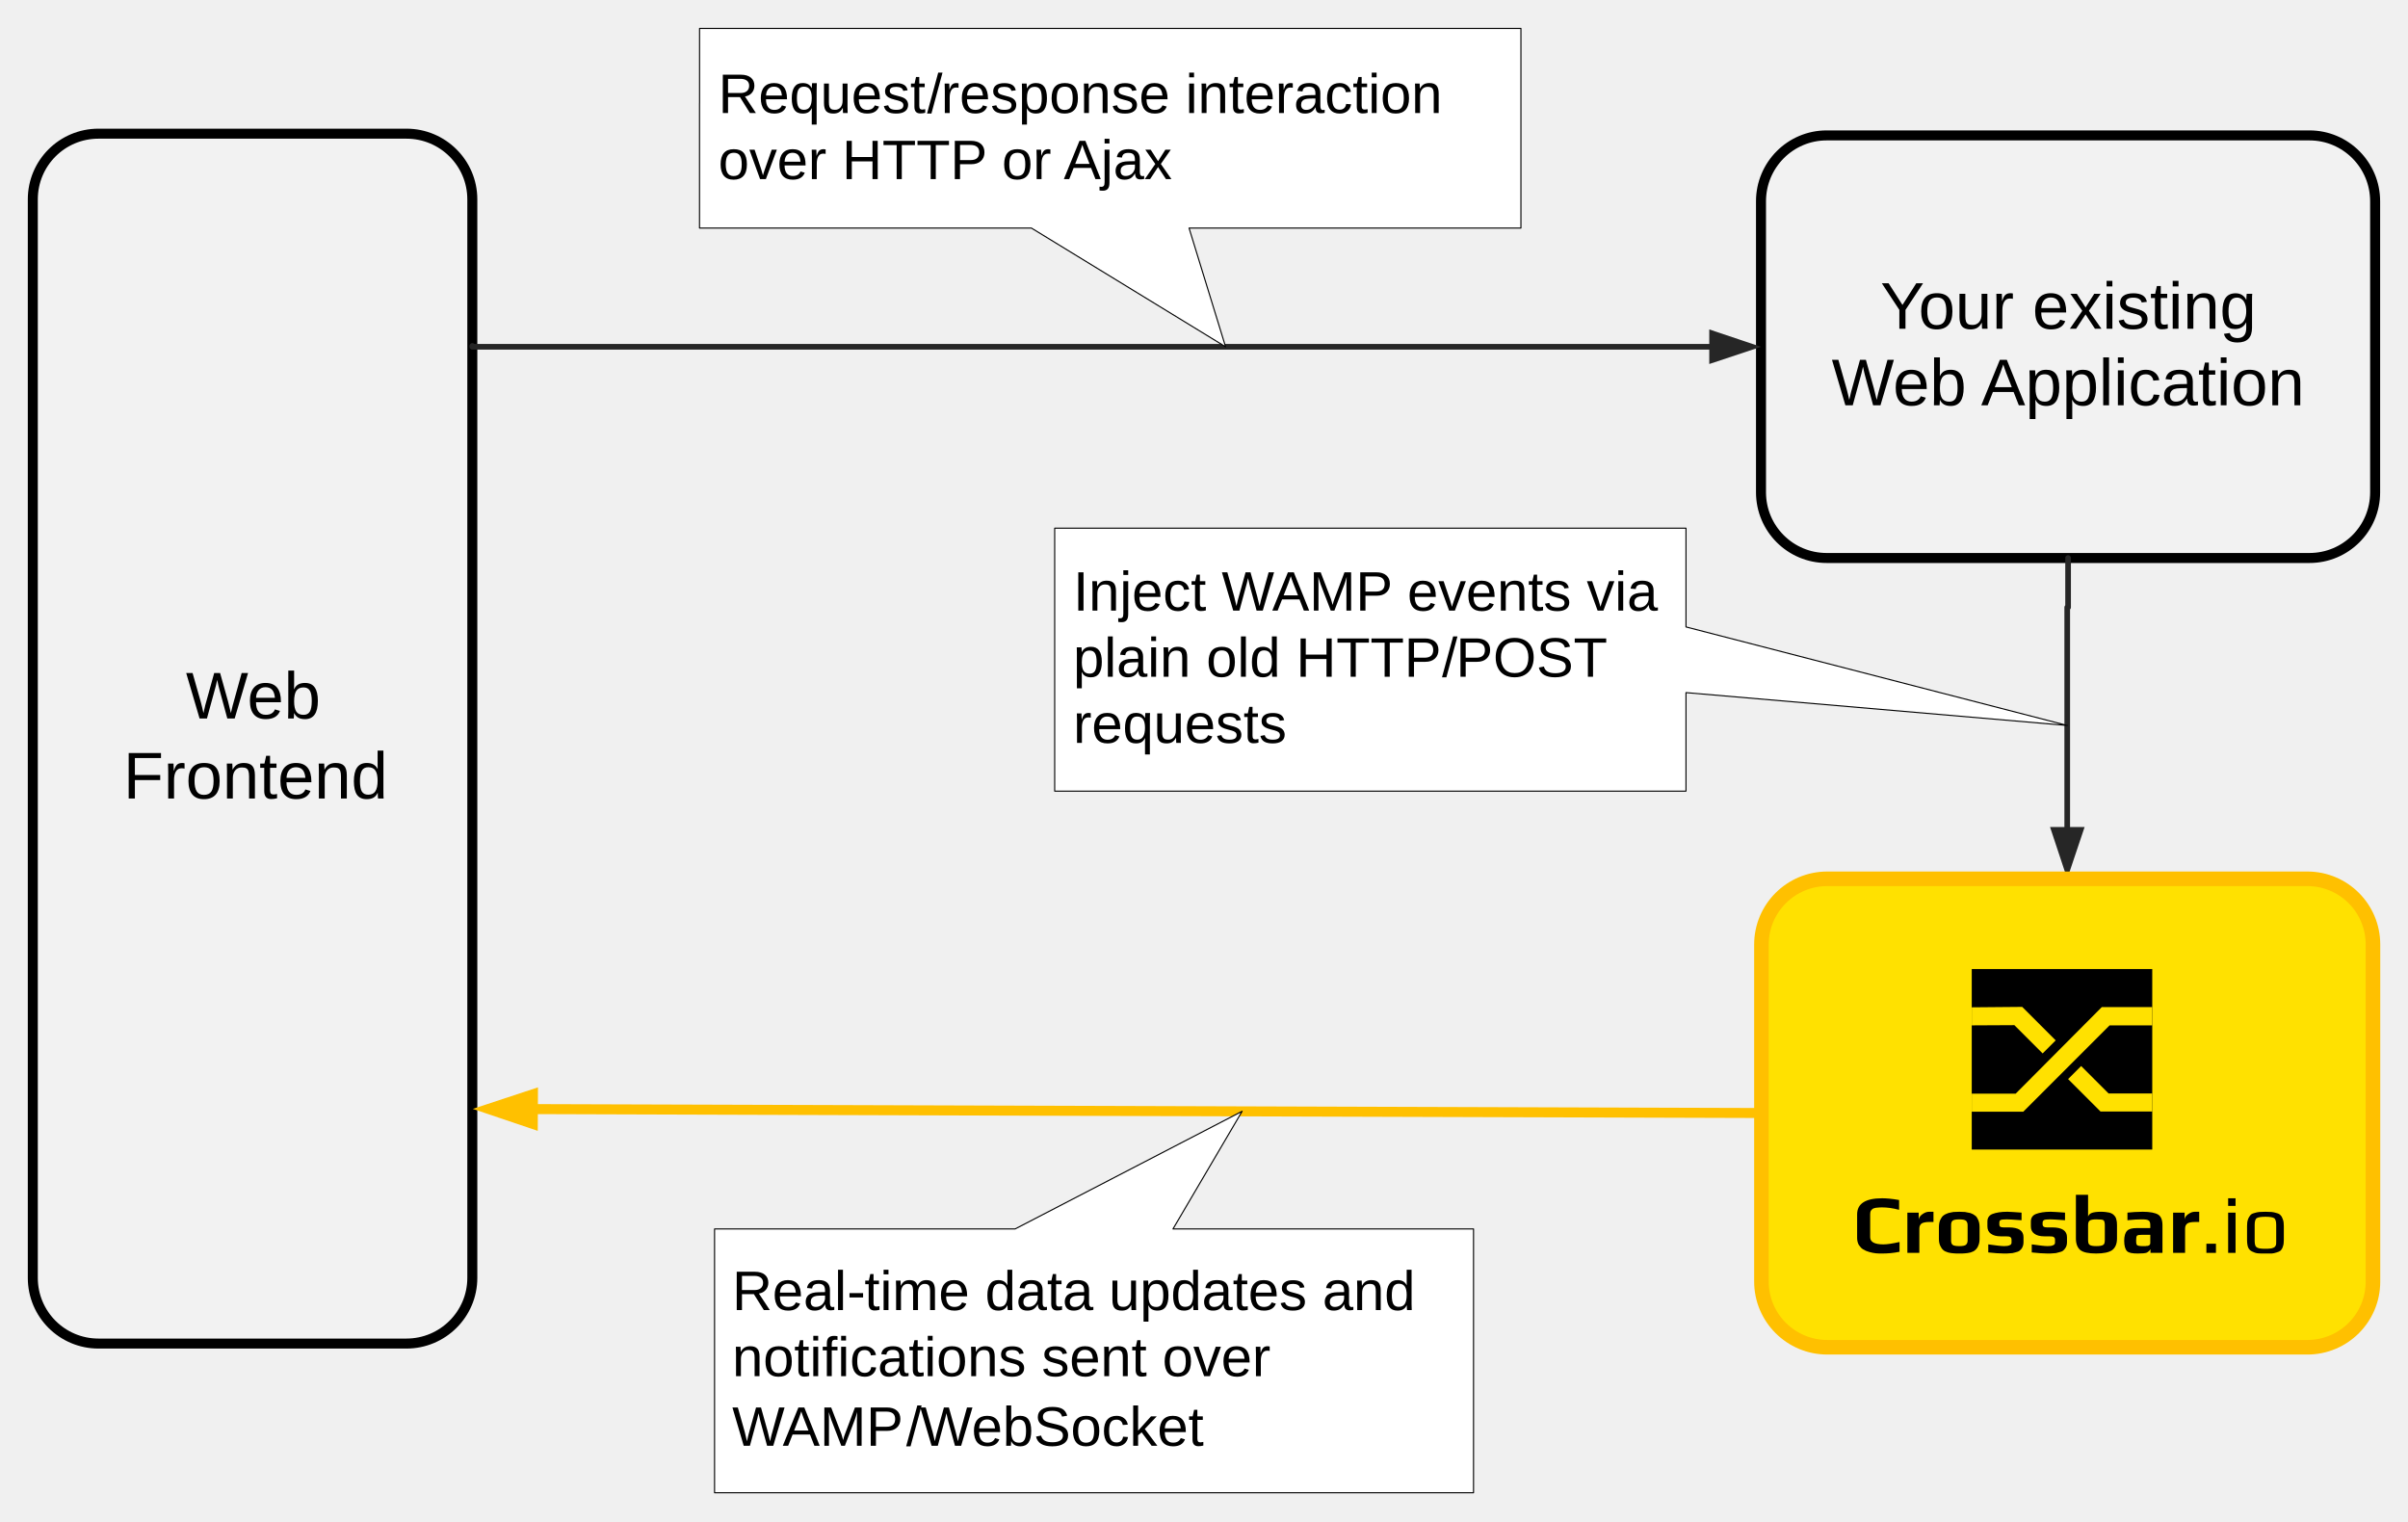
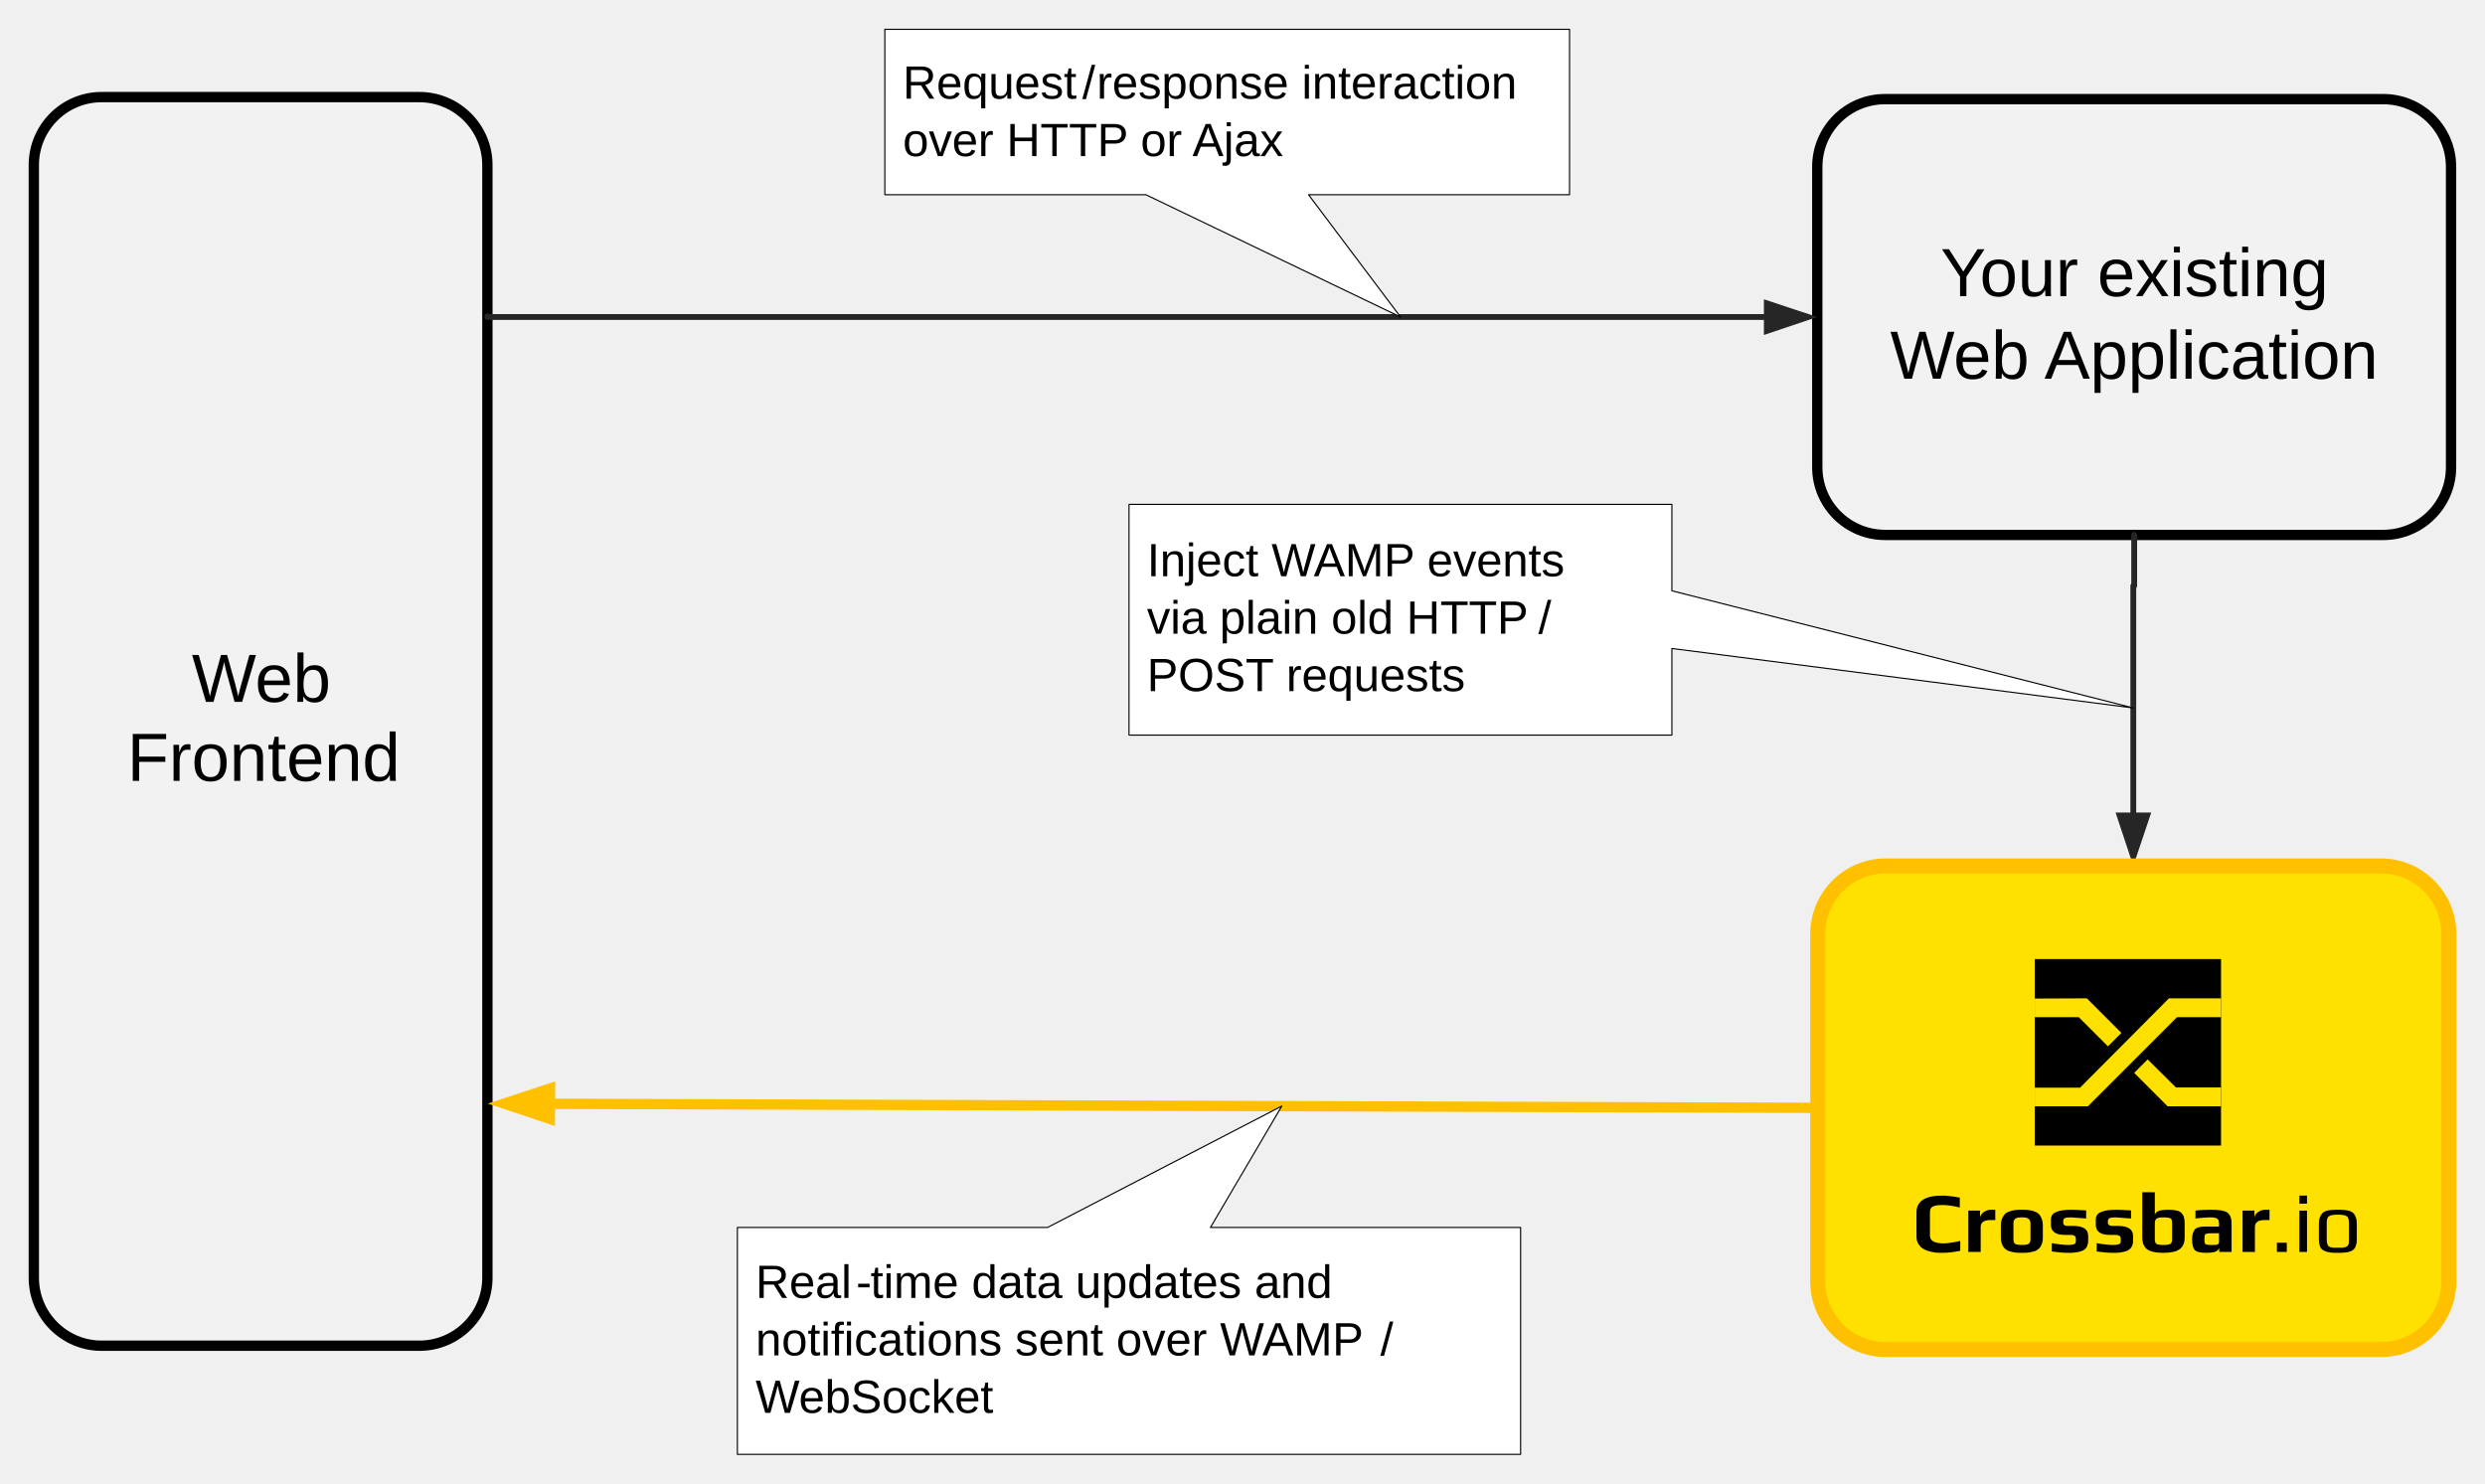
- <svg xmlns="http://www.w3.org/2000/svg" version="1.1" viewBox="0 0 865.56 546.72">
-   <g transform="translate(525.61 -102.59)">
-     <g transform="translate(-517.57 110.69)">
-       <path d="m822.1 192.45c13.054 0 23.607-10.553 23.607-23.607v-104.59c0-13.054-10.553-23.685-23.607-23.685h-173.54c-13.054 0-23.607 10.631-23.607 23.685v104.59c0 13.054 10.553 23.607 23.607 23.607h173.54z" fill-rule="evenodd" fill="#f2f2f2" />
-       <path stroke-linejoin="round" d="m822.1 192.45c13.054 0 23.607-10.553 23.607-23.607v0-104.59c0-13.054-10.553-23.685-23.607-23.685v0h-173.54c-13.054 0-23.607 10.631-23.607 23.685v0 104.59c0 13.054 10.553 23.607 23.607 23.607v0h173.54z" stroke="#000" stroke-linecap="round" stroke-width="3.596px" fill="none" />
-       <text xml:space="preserve" font-size="23.763px" y="110.062" x="667.875" font-family="Arial" fill="#000000">Your existing</text>
-       <text xml:space="preserve" font-size="23.763px" y="137.577" x="650.366" font-family="Arial" fill="#000000">Web Application</text>
-       <path d="m138.05 474.8c13.054 0 23.685-10.553 23.685-23.607v-387.64c0-13.054-10.631-23.607-23.685-23.607h-110.69c-13.054 0-23.607 10.553-23.607 23.607v387.64c0 13.054 10.553 23.607 23.607 23.607h110.69z" fill-rule="evenodd" fill="#f2f2f2" />
-       <path stroke-linejoin="round" d="m138.05 474.8c13.054 0 23.685-10.553 23.685-23.607v0-387.64c0-13.054-10.631-23.607-23.685-23.607v0h-110.69c-13.054 0-23.607 10.553-23.607 23.607v0 387.64c0 13.054 10.553 23.607 23.607 23.607v0h110.69z" stroke="#000" stroke-linecap="round" stroke-width="3.596px" fill="none" />
-       <text xml:space="preserve" font-size="23.763px" y="250.141" x="58.783" font-family="Arial" fill="#000000">Web </text>
-       <text xml:space="preserve" font-size="23.763px" y="278.907" x="36.27" font-family="Arial" fill="#000000">Frontend</text>
-       <path stroke-linejoin="round" d="m607.92 116.55h-446.19v-0.313" stroke="#262626" stroke-linecap="round" stroke-width="2.032px" fill="none" />
-       <path d="m606.36 110.3 18.604 6.253-18.604 6.175v-12.429z" fill-rule="evenodd" fill="#262626" />
-       <path stroke-linejoin="round" d="m735.34 192.45v17.744h-0.313v80.514" stroke="#262626" stroke-linecap="round" stroke-width="2.032px" fill="none" />
-       <path d="m741.28 289.15-6.253 18.604-6.175-18.604h12.429z" fill-rule="evenodd" fill="#262626" />
-       <path d="m821.32 476.13c13.054 0 23.607-10.553 23.607-23.607v-121.16c0-13.054-10.553-23.607-23.607-23.607h-172.52c-13.054 0-23.685 10.553-23.685 23.607v121.16c0 13.054 10.631 23.607 23.685 23.607h172.52z" fill-rule="evenodd" fill="#ffe100" />
-       <path stroke-linejoin="round" d="m821.32 476.13c13.054 0 23.607-10.553 23.607-23.607v0-121.16c0-13.054-10.553-23.607-23.607-23.607v0h-172.52c-13.054 0-23.685 10.553-23.685 23.607v0 121.16c0 13.054 10.631 23.607 23.685 23.607v0h172.52z" stroke="#ffc000" stroke-linecap="round" stroke-width="5.237px" fill="none" />
-       <path d="m674.75 441.81c-2.189 0.469-4.299 0.625-6.253 0.625-0.782 0-1.563 0-2.267-0.078-0.704-0.078-1.485-0.235-2.345-0.469-0.86-0.235-1.563-0.547-2.189-0.938-0.625-0.313-1.094-0.938-1.563-1.563-0.391-0.704-0.625-1.563-0.625-2.501v-8.52c0-3.83 2.97-5.785 8.989-5.785 1.407 0 3.518 0.156 6.097 0.625v3.518c-2.345-0.625-4.378-0.86-6.019-0.86-0.704 0-1.251 0-1.72 0.078-0.391 0-0.86 0.078-1.329 0.235-0.469 0.156-0.782 0.469-1.016 0.782-0.235 0.391-0.313 0.782-0.313 1.329v8.286c0 1.72 1.563 2.58 4.768 2.58 1.407 0 3.283-0.313 5.785-0.86v3.518z" fill-rule="evenodd" />
-       <path d="m686.95 431.1h-1.485c-1.173 0-2.032 0.156-2.658 0.469-0.625 0.391-0.938 1.016-0.938 1.954v8.677h-4.299v-14.461h4.065v2.58c0.078-0.704 0.469-1.407 1.251-1.954 0.86-0.625 1.642-0.938 2.501-0.938h1.563v3.674z" fill-rule="evenodd" />
-       <path d="m703.52 432.98v4.221c0 0.938-0.156 1.72-0.469 2.423-0.235 0.625-0.625 1.173-1.094 1.563-0.391 0.391-0.938 0.625-1.641 0.86-0.782 0.156-1.407 0.313-1.954 0.313-0.625 0.078-1.329 0.078-2.111 0.078-0.86 0-1.563 0-2.111-0.078-0.625 0-1.251-0.156-1.954-0.313-0.704-0.235-1.329-0.469-1.72-0.86-0.469-0.391-0.782-0.938-1.094-1.563-0.313-0.704-0.469-1.485-0.469-2.423v-4.221c0-1.016 0.156-1.876 0.469-2.58 0.313-0.704 0.704-1.251 1.094-1.563 0.469-0.391 1.094-0.704 1.798-0.938 0.704-0.156 1.329-0.313 1.876-0.391 0.625 0 1.251-0.078 2.111-0.078 0.782 0 1.485 0.078 2.032 0.078 0.547 0.078 1.251 0.235 1.954 0.391 0.704 0.234 1.251 0.547 1.72 0.938 0.469 0.313 0.782 0.86 1.094 1.563 0.313 0.704 0.469 1.563 0.469 2.58zm-4.299 4.768v-5.472c0-0.782-0.235-1.329-0.625-1.642-0.391-0.313-1.173-0.469-2.345-0.469-1.251 0-2.032 0.156-2.423 0.469-0.391 0.313-0.547 0.86-0.547 1.642v5.472c0 0.704 0.156 1.251 0.547 1.563 0.391 0.313 1.173 0.469 2.423 0.469 1.173 0 1.954-0.156 2.345-0.469 0.391-0.313 0.625-0.86 0.625-1.563z" fill-rule="evenodd" />
-       <path d="m719.31 436.57v1.798c0 0.704-0.156 1.329-0.391 1.798-0.234 0.547-0.625 0.938-1.016 1.251-0.391 0.313-0.938 0.469-1.563 0.625-0.704 0.234-1.329 0.313-1.954 0.313-0.547 0.078-1.251 0.078-2.111 0.078-1.563 0-3.439-0.156-5.628-0.391v-2.892c2.736 0.391 4.612 0.625 5.706 0.625 0.86 0 1.485-0.078 1.954-0.313 0.469-0.156 0.704-0.469 0.704-0.938v-0.938c0-0.469-0.078-0.782-0.391-1.016-0.235-0.235-0.782-0.313-1.642-0.313h-1.876c-1.485 0-2.658-0.313-3.518-0.938-0.86-0.625-1.251-1.485-1.251-2.658v-1.72c0-1.329 0.625-2.267 1.876-2.736 1.251-0.469 2.97-0.782 5.316-0.782 0.938 0 2.658 0.156 5.081 0.313v2.736c-3.127-0.234-4.846-0.313-5.237-0.313-1.173 0-1.954 0.078-2.267 0.234-0.313 0.156-0.469 0.469-0.469 0.938v0.782c0 0.235 0.078 0.469 0.313 0.704 0.313 0.156 0.625 0.235 1.173 0.235h1.876c3.596 0 5.316 1.173 5.316 3.518z" fill-rule="evenodd" />
-       <path d="m734.94 436.57v1.798c0 0.704-0.156 1.329-0.391 1.798-0.313 0.547-0.625 0.938-1.016 1.251-0.391 0.313-0.938 0.469-1.642 0.625-0.625 0.234-1.251 0.313-1.876 0.313-0.547 0.078-1.251 0.078-2.111 0.078-1.563 0-3.439-0.156-5.628-0.391v-2.892c2.736 0.391 4.612 0.625 5.706 0.625 0.86 0 1.485-0.078 1.954-0.313 0.469-0.156 0.704-0.469 0.704-0.938v-0.938c0-0.469-0.078-0.782-0.391-1.016-0.235-0.235-0.782-0.313-1.642-0.313h-1.876c-1.485 0-2.658-0.313-3.518-0.938-0.86-0.625-1.251-1.485-1.251-2.658v-1.72c0-1.329 0.625-2.267 1.876-2.736 1.251-0.469 2.97-0.782 5.237-0.782 1.016 0 2.658 0.156 5.159 0.313v2.736c-3.127-0.234-4.846-0.313-5.237-0.313-1.251 0-1.954 0.078-2.267 0.234-0.313 0.156-0.547 0.469-0.547 0.938v0.782c0 0.235 0.156 0.469 0.391 0.704 0.313 0.156 0.625 0.235 1.173 0.235h1.876c3.518 0 5.316 1.173 5.316 3.518z" fill-rule="evenodd" />
-       <path d="m752.92 432.27v4.768c0 1.954-0.625 3.361-1.798 4.221-1.173 0.782-3.049 1.173-5.706 1.173-2.736 0-4.612-0.391-5.706-1.251-1.016-0.86-1.563-2.267-1.563-4.143v-15.712h4.378v7.817c0.235-0.625 0.704-1.094 1.407-1.329 0.704-0.235 1.798-0.391 3.205-0.391 1.251 0 2.267 0.156 3.049 0.313 0.782 0.235 1.329 0.547 1.72 1.016 0.391 0.391 0.704 0.938 0.782 1.485 0.156 0.469 0.234 1.173 0.234 2.032zm-4.378 5.316v-5.316c0-0.938-0.156-1.485-0.469-1.798-0.391-0.234-1.251-0.313-2.58-0.313-1.251 0-2.032 0.156-2.423 0.469-0.391 0.313-0.547 0.86-0.547 1.642v5.316c0 0.86 0.156 1.485 0.547 1.72 0.391 0.313 1.173 0.469 2.423 0.469s2.111-0.156 2.501-0.469c0.391-0.234 0.547-0.86 0.547-1.72z" fill-rule="evenodd" />
-       <path d="m769.26 442.2h-4.299v-1.329c-0.313 0.547-0.782 0.938-1.329 1.251-0.625 0.235-1.72 0.313-3.283 0.313-1.954 0-3.205-0.235-3.83-0.86-0.625-0.625-1.016-1.876-1.016-3.752 0-1.642 0.391-2.892 1.016-3.518 0.625-0.704 1.798-1.016 3.518-1.016h4.846v-1.016c0-0.86-0.156-1.407-0.625-1.72-0.391-0.313-1.251-0.391-2.501-0.391s-2.97 0.078-5.081 0.313v-2.736c1.642-0.156 3.439-0.313 5.472-0.313 2.658 0 4.534 0.391 5.55 1.016s1.563 1.876 1.563 3.83v9.927zm-4.378-3.752v-2.736h-2.97c-0.938 0-1.563 0.078-1.798 0.313-0.235 0.234-0.313 0.782-0.313 1.72 0 0.938 0.078 1.485 0.391 1.72 0.234 0.156 0.86 0.313 1.876 0.313h1.094c0.234-0.078 0.469-0.078 0.782-0.078 0.234-0.078 0.469-0.156 0.547-0.235 0.156-0.078 0.234-0.235 0.313-0.391 0.078-0.156 0.078-0.313 0.078-0.625z" fill-rule="evenodd" />
-       <path d="m782.47 431.1h-1.485c-1.173 0-2.111 0.156-2.658 0.469-0.625 0.391-0.938 1.016-0.938 1.954v8.677h-4.299v-14.461h4.143v2.58c0-0.704 0.391-1.407 1.173-1.954 0.86-0.625 1.642-0.938 2.501-0.938h1.563v3.674z" fill-rule="evenodd" />
-       <path d="m785.05 438.92v3.283h3.439v-3.283h-3.439z" fill-rule="evenodd" />
-       <path d="m795.53 425.32h-2.658v-2.736h2.658v2.736zm0 16.884h-2.658v-14.461h2.658v14.461z" fill-rule="evenodd" />
-       <path d="m812.88 432.59v5.003c0 0.938-0.078 1.641-0.313 2.267-0.156 0.625-0.469 1.094-0.782 1.485-0.391 0.313-0.86 0.547-1.485 0.704-0.625 0.234-1.173 0.313-1.798 0.391h-2.189c-1.251 0-2.189 0-2.814-0.078-0.704-0.078-1.329-0.313-1.954-0.625-0.704-0.313-1.173-0.782-1.485-1.485-0.235-0.625-0.391-1.563-0.391-2.658v-5.003c0-0.938 0.078-1.72 0.313-2.345 0.234-0.704 0.547-1.173 0.86-1.563 0.313-0.391 0.782-0.625 1.407-0.782 0.625-0.235 1.251-0.313 1.798-0.391 0.547 0 1.251-0.078 2.267-0.078 0.938 0 1.642 0.078 2.189 0.078 0.547 0.078 1.173 0.156 1.798 0.391 0.625 0.156 1.094 0.391 1.407 0.782 0.391 0.391 0.625 0.86 0.86 1.563 0.234 0.625 0.313 1.407 0.313 2.345zm-2.736 5.394v-5.785c0-1.329-0.235-2.189-0.782-2.501-0.547-0.313-1.563-0.469-3.049-0.469-1.563 0-2.58 0.156-3.127 0.469-0.547 0.313-0.782 1.173-0.782 2.501v5.785c0 0.625 0.078 1.173 0.234 1.563 0.078 0.313 0.391 0.625 0.704 0.782 0.391 0.156 0.782 0.313 1.173 0.313 0.391 0.078 1.016 0.078 1.798 0.078 0.704 0 1.329 0 1.72-0.078 0.391 0 0.782-0.156 1.173-0.313 0.391-0.156 0.625-0.469 0.782-0.782 0.156-0.391 0.156-0.938 0.156-1.563z" fill-rule="evenodd" />
-       <path d="m700.71 340.19v64.88h64.88v-64.88h-64.88z" fill-rule="evenodd" />
-       <path d="m700.71 353.95v6.488l15.321-0.078 10.162 10.162 4.69-4.69-12.038-12.038-18.135 0.156z" fill-rule="evenodd" fill="#ffe100" />
-       <path d="m740.03 375.05-4.69 4.69 11.647 11.647h18.604v-6.488h-15.712l-9.849-9.849z" fill-rule="evenodd" fill="#ffe100" />
-       <path d="m747.45 353.87-30.955 31.111h-15.79v6.488h18.526l31.033-31.033h15.321v-6.566h-18.135z" fill-rule="evenodd" fill="#ffe100" />
-       <path stroke-linejoin="round" d="m183.31 390.53 441.81 1.407" stroke="#ffc000" stroke-linecap="round" stroke-width="3.596px" fill="none" />
-       <path d="m185.26 398.35-23.373-7.895 23.451-7.739-0.078 15.634z" fill-rule="evenodd" fill="#ffc000" />
-       <path d="m248.81 469.17v-35.567h108.03l81.608-42.289-24.858 42.289h108.03v94.819h-272.81v-59.252z" fill-rule="evenodd" fill="#fff" />
-       <path stroke-linejoin="round" d="m248.81 469.17v-35.567h108.03l81.608-42.289-24.858 42.289h108.03v94.819h-272.81v-59.252z" stroke="#000" stroke-linecap="round" stroke-width=".391px" fill="none" />
-       <text xml:space="preserve" font-size="20.011px" y="462.76" x="255.143" font-family="Arial" fill="#000000">Real</text>
-       <text xml:space="preserve" font-size="20.011px" y="462.76" x="296.417" font-family="Arial" fill="#000000">-</text>
-       <text xml:space="preserve" font-size="20.011px" y="462.76" x="302.67" font-family="Arial" fill="#000000">time data updates and </text>
-       <text xml:space="preserve" font-size="20.011px" y="486.524" x="255.143" font-family="Arial" fill="#000000">notifications sent over </text>
-       <text xml:space="preserve" font-size="20.011px" y="511.538" x="255.143" font-family="Arial" fill="#000000">WAMP</text>
-       <text xml:space="preserve" font-size="20.011px" y="511.538" x="317.679" font-family="Arial" fill="#000000">/</text>
-       <text xml:space="preserve" font-size="20.011px" y="511.538" x="322.681" font-family="Arial" fill="#000000">WebSocket</text>
-       <path d="m243.42 29.001v-26.89h295.24v71.759h-119.29l13.132 42.68-69.805-42.68h-119.29v-44.869z" fill-rule="evenodd" fill="#fff" />
-       <path stroke-linejoin="round" d="m243.42 29.001v-26.89h295.24v71.759h-119.29l13.132 42.68-69.805-42.68h-119.29v-44.869z" stroke="#000" stroke-linecap="round" stroke-width=".391px" fill="none" />
-       <text xml:space="preserve" font-size="20.011px" y="32.518" x="250.141" font-family="Arial" fill="#000000">Request</text>
-       <text xml:space="preserve" font-size="20.011px" y="32.518" x="325.183" font-family="Arial" fill="#000000">/</text>
-       <text xml:space="preserve" font-size="20.011px" y="32.518" x="330.186" font-family="Arial" fill="#000000">response interaction </text>
-       <text xml:space="preserve" font-size="20.011px" y="56.282" x="250.141" font-family="Arial" fill="#000000">over HTTP or Ajax</text>
-       <path d="m371.07 217.23v-35.489h226.92v35.489l137.03 35.411-137.03-11.804v35.411h-226.92v-59.018z" fill-rule="evenodd" fill="#fff" />
-       <path stroke-linejoin="round" d="m371.07 217.23v-35.489h226.92v35.489l137.03 35.411-137.03-11.804v35.411h-226.92v-59.018z" stroke="#000" stroke-linecap="round" stroke-width=".391px" fill="none" />
-       <text xml:space="preserve" font-size="20.011px" y="211.369" x="377.712" font-family="Arial" fill="#000000">Inject WAMP events via </text>
-       <text xml:space="preserve" font-size="20.011px" y="235.132" x="377.712" font-family="Arial" fill="#000000">plain old HTTP</text>
-       <text xml:space="preserve" font-size="20.011px" y="235.132" x="510.287" font-family="Arial" fill="#000000">/</text>
-       <text xml:space="preserve" font-size="20.011px" y="235.132" x="515.29" font-family="Arial" fill="#000000">POST </text>
-       <text xml:space="preserve" font-size="20.011px" y="258.896" x="377.712" font-family="Arial" fill="#000000">requests</text>
+ <svg xmlns="http://www.w3.org/2000/svg" version="1.1" viewBox="0 0 865.56 516.78">
+   <g transform="translate(520.99 -118.18)">
+     <g transform="translate(-512.96 126.28)">
+       <path d="m822.1 178.23c13.054 0 23.607-10.553 23.607-23.607v-104.59c0-13.054-10.553-23.607-23.607-23.607h-173.54c-13.054 0-23.607 10.553-23.607 23.607v104.59c0 13.054 10.553 23.607 23.607 23.607h173.54z" fill-rule="evenodd" fill="#f2f2f2" />
+       <path stroke-linejoin="round" d="m822.1 178.23c13.054 0 23.607-10.553 23.607-23.607v0-104.59c0-13.054-10.553-23.607-23.607-23.607v0h-173.54c-13.054 0-23.607 10.553-23.607 23.607v0 104.59c0 13.054 10.553 23.607 23.607 23.607v0h173.54z" stroke="#000" stroke-linecap="round" stroke-width="3.596px" fill="none" />
+       <text xml:space="preserve" font-size="23.763px" y="95.053" x="667.875" font-family="Arial" fill="#000000">Your existing</text>
+       <text xml:space="preserve" font-size="23.763px" y="123.82" x="650.366" font-family="Arial" fill="#000000">Web Application</text>
+       <path d="m138.05 460.65c13.054 0 23.685-10.631 23.685-23.685v-387.56c0-13.054-10.631-23.685-23.685-23.685h-110.69c-13.054 0-23.607 10.631-23.607 23.685v387.56c0 13.054 10.553 23.685 23.607 23.685h110.69z" fill-rule="evenodd" fill="#f2f2f2" />
+       <path stroke-linejoin="round" d="m138.05 460.65c13.054 0 23.685-10.631 23.685-23.685v0-387.56c0-13.054-10.631-23.685-23.685-23.685v0h-110.69c-13.054 0-23.607 10.631-23.607 23.685v0 387.56c0 13.054 10.553 23.685 23.607 23.685v0h110.69z" stroke="#000" stroke-linecap="round" stroke-width="3.596px" fill="none" />
+       <text xml:space="preserve" font-size="23.763px" y="236.383" x="58.783" font-family="Arial" fill="#000000">Web </text>
+       <text xml:space="preserve" font-size="23.763px" y="263.898" x="36.27" font-family="Arial" fill="#000000">Frontend</text>
+       <path stroke-linejoin="round" d="m607.92 102.32h-446.19v-0.235" stroke="#262626" stroke-linecap="round" stroke-width="2.032px" fill="none" />
+       <path d="m606.36 96.148 18.604 6.175-18.604 6.253v-12.429z" fill-rule="evenodd" fill="#262626" />
+       <path stroke-linejoin="round" d="m735.34 178.23v17.744h-0.313v80.514" stroke="#262626" stroke-linecap="round" stroke-width="2.032px" fill="none" />
+       <path d="m741.28 274.92-6.253 18.604-6.175-18.604h12.429z" fill-rule="evenodd" fill="#262626" />
+       <path d="m821.32 461.98c13.054 0 23.607-10.631 23.607-23.685v-121.08c0-13.054-10.553-23.685-23.607-23.685h-172.52c-13.054 0-23.685 10.631-23.685 23.685v121.08c0 13.054 10.631 23.685 23.685 23.685h172.52z" fill-rule="evenodd" fill="#ffe100" />
+       <path stroke-linejoin="round" d="m821.32 461.98c13.054 0 23.607-10.631 23.607-23.685v0-121.08c0-13.054-10.553-23.685-23.607-23.685v0h-172.52c-13.054 0-23.685 10.631-23.685 23.685v0 121.08c0 13.054 10.631 23.685 23.685 23.685v0h172.52z" stroke="#ffc000" stroke-linecap="round" stroke-width="5.237px" fill="none" />
+       <path d="m674.75 427.58c-2.189 0.469-4.299 0.704-6.253 0.704-0.782 0-1.563 0-2.267-0.078-0.704-0.078-1.485-0.234-2.345-0.469-0.86-0.235-1.563-0.547-2.189-0.938-0.625-0.391-1.094-0.938-1.563-1.642-0.391-0.704-0.625-1.563-0.625-2.501v-8.442c0-3.908 2.97-5.863 8.989-5.863 1.407 0 3.518 0.235 6.097 0.704v3.439c-2.345-0.547-4.378-0.86-6.019-0.86-0.704 0-1.251 0.078-1.72 0.078-0.391 0.078-0.86 0.156-1.329 0.313-0.469 0.156-0.782 0.391-1.016 0.782-0.235 0.313-0.313 0.782-0.313 1.329v8.208c0 1.72 1.563 2.658 4.768 2.658 1.407 0 3.283-0.313 5.785-0.86v3.439z" fill-rule="evenodd" />
+       <path d="m686.95 416.87h-1.485c-1.173 0-2.032 0.156-2.658 0.547-0.625 0.391-0.938 1.016-0.938 1.876v8.677h-4.299v-14.383h4.065v2.501c0.078-0.704 0.469-1.329 1.251-1.954 0.86-0.547 1.642-0.86 2.501-0.86h1.563v3.596z" fill-rule="evenodd" />
+       <path d="m703.52 418.75v4.299c0 0.938-0.156 1.72-0.469 2.423-0.235 0.625-0.625 1.173-1.094 1.485-0.391 0.391-0.938 0.704-1.641 0.86-0.782 0.234-1.407 0.313-1.954 0.391-0.625 0.078-1.329 0.078-2.111 0.078-0.86 0-1.563 0-2.111-0.078-0.625-0.078-1.251-0.156-1.954-0.391-0.704-0.156-1.329-0.469-1.72-0.86-0.469-0.313-0.782-0.86-1.094-1.485-0.313-0.704-0.469-1.485-0.469-2.423v-4.299c0-0.938 0.156-1.798 0.469-2.501 0.313-0.704 0.704-1.251 1.094-1.641 0.469-0.391 1.094-0.625 1.798-0.86 0.704-0.235 1.329-0.313 1.876-0.391 0.625-0.078 1.251-0.078 2.111-0.078 0.782 0 1.485 0 2.032 0.078 0.547 0.078 1.251 0.156 1.954 0.391 0.704 0.234 1.251 0.469 1.72 0.86 0.469 0.391 0.782 0.938 1.094 1.641 0.313 0.704 0.469 1.563 0.469 2.501zm-4.299 4.768v-5.394c0-0.782-0.235-1.329-0.625-1.642-0.391-0.391-1.173-0.547-2.345-0.547-1.251 0-2.032 0.156-2.423 0.547-0.391 0.313-0.547 0.86-0.547 1.642v5.394c0 0.782 0.156 1.329 0.547 1.641 0.391 0.235 1.173 0.391 2.423 0.391 1.173 0 1.954-0.156 2.345-0.391 0.391-0.313 0.625-0.86 0.625-1.641z" fill-rule="evenodd" />
+       <path d="m719.31 422.35v1.798c0 0.782-0.156 1.329-0.391 1.876-0.234 0.547-0.625 0.938-1.016 1.173-0.391 0.313-0.938 0.547-1.563 0.704-0.704 0.156-1.329 0.234-1.954 0.313-0.547 0.078-1.251 0.078-2.111 0.078-1.563 0-3.439-0.156-5.628-0.469v-2.892c2.736 0.469 4.612 0.625 5.706 0.625 0.86 0 1.485-0.078 1.954-0.235 0.469-0.156 0.704-0.469 0.704-1.016v-0.86c0-0.469-0.078-0.782-0.391-1.016-0.235-0.235-0.782-0.391-1.642-0.391h-1.876c-1.485 0-2.658-0.235-3.518-0.86-0.86-0.625-1.251-1.485-1.251-2.658v-1.798c0-1.329 0.625-2.189 1.876-2.658 1.251-0.547 2.97-0.782 5.316-0.782 0.938 0 2.658 0.078 5.081 0.235v2.814c-3.127-0.234-4.846-0.391-5.237-0.391-1.173 0-1.954 0.078-2.267 0.313-0.313 0.156-0.469 0.469-0.469 0.938v0.782c0 0.235 0.078 0.469 0.313 0.625 0.313 0.235 0.625 0.313 1.173 0.313h1.876c3.596 0 5.316 1.173 5.316 3.439z" fill-rule="evenodd" />
+       <path d="m734.94 422.35v1.798c0 0.782-0.156 1.329-0.391 1.876-0.313 0.547-0.625 0.938-1.016 1.173-0.391 0.313-0.938 0.547-1.642 0.704-0.625 0.156-1.251 0.234-1.876 0.313-0.547 0.078-1.251 0.078-2.111 0.078-1.563 0-3.439-0.156-5.628-0.469v-2.892c2.736 0.469 4.612 0.625 5.706 0.625 0.86 0 1.485-0.078 1.954-0.235 0.469-0.156 0.704-0.469 0.704-1.016v-0.86c0-0.469-0.078-0.782-0.391-1.016-0.235-0.235-0.782-0.391-1.642-0.391h-1.876c-1.485 0-2.658-0.235-3.518-0.86-0.86-0.625-1.251-1.485-1.251-2.658v-1.798c0-1.329 0.625-2.189 1.876-2.658 1.251-0.547 2.97-0.782 5.237-0.782 1.016 0 2.658 0.078 5.159 0.235v2.814c-3.127-0.234-4.846-0.391-5.237-0.391-1.251 0-1.954 0.078-2.267 0.313-0.313 0.156-0.547 0.469-0.547 0.938v0.782c0 0.235 0.156 0.469 0.391 0.625 0.313 0.235 0.625 0.313 1.173 0.313h1.876c3.518 0 5.316 1.173 5.316 3.439z" fill-rule="evenodd" />
+       <path d="m752.92 418.13v4.768c0 1.954-0.625 3.361-1.798 4.143-1.173 0.86-3.049 1.251-5.706 1.251-2.736 0-4.612-0.469-5.706-1.329-1.016-0.86-1.563-2.189-1.563-4.065v-15.712h4.378v7.817c0.235-0.625 0.704-1.094 1.407-1.329 0.704-0.235 1.798-0.391 3.205-0.391 1.251 0 2.267 0.078 3.049 0.313 0.782 0.156 1.329 0.469 1.72 0.938 0.391 0.469 0.704 0.938 0.782 1.485 0.156 0.547 0.234 1.251 0.234 2.111zm-4.378 5.316v-5.316c0-0.938-0.156-1.563-0.469-1.798-0.391-0.234-1.251-0.391-2.58-0.391-1.251 0-2.032 0.156-2.423 0.469-0.391 0.313-0.547 0.938-0.547 1.72v5.316c0 0.86 0.156 1.407 0.547 1.72 0.391 0.235 1.173 0.391 2.423 0.391s2.111-0.156 2.501-0.391c0.391-0.313 0.547-0.86 0.547-1.72z" fill-rule="evenodd" />
+       <path d="m769.26 427.97h-4.299v-1.329c-0.313 0.625-0.782 1.016-1.329 1.251-0.625 0.234-1.72 0.391-3.283 0.391-1.954 0-3.205-0.313-3.83-0.86-0.625-0.625-1.016-1.876-1.016-3.752 0-1.72 0.391-2.892 1.016-3.596 0.625-0.625 1.798-0.938 3.518-0.938h4.846v-1.016c0-0.86-0.156-1.407-0.625-1.72-0.391-0.313-1.251-0.469-2.501-0.469s-2.97 0.156-5.081 0.391v-2.736c1.642-0.235 3.439-0.313 5.472-0.313 2.658 0 4.534 0.313 5.55 0.938 1.016 0.704 1.563 1.954 1.563 3.83v9.928zm-4.378-3.674v-2.814h-2.97c-0.938 0-1.563 0.156-1.798 0.313-0.235 0.235-0.313 0.86-0.313 1.798 0 0.938 0.078 1.485 0.391 1.642 0.234 0.235 0.86 0.313 1.876 0.313h1.094c0.234 0 0.469 0 0.782-0.078 0.234 0 0.469-0.078 0.547-0.156 0.156-0.156 0.234-0.235 0.313-0.391 0.078-0.156 0.078-0.391 0.078-0.625z" fill-rule="evenodd" />
+       <path d="m782.47 416.87h-1.485c-1.173 0-2.111 0.156-2.658 0.547-0.625 0.391-0.938 1.016-0.938 1.876v8.677h-4.299v-14.383h4.143v2.501c0-0.704 0.391-1.329 1.173-1.954 0.86-0.547 1.642-0.86 2.501-0.86h1.563v3.596z" fill-rule="evenodd" />
+       <path d="m785.05 424.77v3.205h3.439v-3.205h-3.439z" fill-rule="evenodd" />
+       <path d="m795.53 411.17h-2.658v-2.814h2.658v2.814zm0 16.806h-2.658v-14.383h2.658v14.383z" fill-rule="evenodd" />
+       <path d="m812.88 418.44v5.003c0 0.86-0.078 1.641-0.313 2.267-0.156 0.625-0.469 1.094-0.782 1.407-0.391 0.313-0.86 0.625-1.485 0.782-0.625 0.156-1.173 0.313-1.798 0.313-0.547 0.078-1.329 0.078-2.189 0.078-1.251 0-2.189 0-2.814-0.156-0.704-0.078-1.329-0.234-1.954-0.547-0.704-0.313-1.173-0.782-1.485-1.485-0.235-0.704-0.391-1.563-0.391-2.658v-5.003c0-0.938 0.078-1.798 0.313-2.423 0.234-0.625 0.547-1.173 0.86-1.485 0.313-0.391 0.782-0.625 1.407-0.86 0.625-0.156 1.251-0.313 1.798-0.313 0.547-0.078 1.251-0.078 2.267-0.078 0.938 0 1.642 0 2.189 0.078 0.547 0 1.173 0.156 1.798 0.313 0.625 0.235 1.094 0.469 1.407 0.86 0.391 0.313 0.625 0.86 0.86 1.485 0.234 0.625 0.313 1.485 0.313 2.423zm-2.736 5.394v-5.863c0-1.329-0.235-2.111-0.782-2.423-0.547-0.391-1.563-0.547-3.049-0.547-1.563 0-2.58 0.156-3.127 0.547-0.547 0.313-0.782 1.094-0.782 2.423v5.863c0 0.625 0.078 1.094 0.234 1.485 0.078 0.391 0.391 0.704 0.704 0.86 0.391 0.156 0.782 0.235 1.173 0.313h1.798 1.72c0.391-0.078 0.782-0.156 1.173-0.313 0.391-0.156 0.625-0.469 0.782-0.86 0.156-0.391 0.156-0.86 0.156-1.485z" fill-rule="evenodd" />
+       <path d="m700.71 325.96v64.958h64.88v-64.958h-64.88z" fill-rule="evenodd" />
+       <path d="m700.71 339.72v6.488h15.321l10.162 10.162 4.69-4.69-12.038-12.038-18.135 0.078z" fill-rule="evenodd" fill="#ffe100" />
+       <path d="m740.03 360.91-4.69 4.69 11.647 11.647h18.604v-6.566h-15.712l-9.849-9.771z" fill-rule="evenodd" fill="#ffe100" />
+       <path d="m747.45 339.64-30.955 31.111h-15.79v6.488h18.526l31.033-31.033h15.321v-6.566h-18.135z" fill-rule="evenodd" fill="#ffe100" />
+       <path stroke-linejoin="round" d="m183.31 376.38 441.81 1.407" stroke="#ffc000" stroke-linecap="round" stroke-width="3.596px" fill="none" />
+       <path d="m185.26 384.12-23.373-7.817 23.451-7.739-0.078 15.556z" fill-rule="evenodd" fill="#ffc000" />
+       <path d="m248.81 449.08v-29.626h108.03l81.608-42.289-24.858 42.289h108.03v79.029h-272.81v-49.403z" fill-rule="evenodd" fill="#fff" />
+       <path stroke-linejoin="round" d="m248.81 449.08v-29.626h108.03l81.608-42.289-24.858 42.289h108.03v79.029h-272.81v-49.403z" stroke="#000" stroke-linecap="round" stroke-width=".391px" fill="none" />
+       <text xml:space="preserve" font-size="16.259px" y="444" x="255.143" font-family="Arial" fill="#000000">Real</text>
+       <text xml:space="preserve" font-size="16.259px" y="444" x="290.163" font-family="Arial" fill="#000000">-</text>
+       <text xml:space="preserve" font-size="16.259px" y="444" x="295.166" font-family="Arial" fill="#000000">time data updates and </text>
+       <text xml:space="preserve" font-size="16.259px" y="464.011" x="255.143" font-family="Arial" fill="#000000">notifications sent over WAMP</text>
+       <text xml:space="preserve" font-size="16.259px" y="464.011" x="472.766" font-family="Arial" fill="#000000">/</text>
+       <text xml:space="preserve" font-size="16.259px" y="484.022" x="255.143" font-family="Arial" fill="#000000">WebSocket</text>
+       <path d="m300.17 23.685v-21.575h238.49v57.611h-90.91l32.049 42.602-88.722-42.602h-90.91v-36.036z" fill-rule="evenodd" fill="#fff" />
+       <path stroke-linejoin="round" d="m300.17 23.685v-21.575h238.49v57.611h-90.91l32.049 42.602-88.722-42.602h-90.91v-36.036z" stroke="#000" stroke-linecap="round" stroke-width=".391px" fill="none" />
+       <text xml:space="preserve" font-size="16.259px" y="26.265" x="306.422" font-family="Arial" fill="#000000">Request</text>
+       <text xml:space="preserve" font-size="16.259px" y="26.265" x="368.957" font-family="Arial" fill="#000000">/</text>
+       <text xml:space="preserve" font-size="16.259px" y="26.265" x="373.96" font-family="Arial" fill="#000000">response interaction </text>
+       <text xml:space="preserve" font-size="16.259px" y="46.276" x="306.422" font-family="Arial" fill="#000000">over HTTP or Ajax</text>
+       <path d="m385.22 197.69v-30.095h189.09v30.095l160.72 40.804-160.72-20.715v30.173h-189.09v-50.263z" fill-rule="evenodd" fill="#fff" />
+       <path stroke-linejoin="round" d="m385.22 197.69v-30.095h189.09v30.095l160.72 40.804-160.72-20.715v30.173h-189.09v-50.263z" stroke="#000" stroke-linecap="round" stroke-width=".391px" fill="none" />
+       <text xml:space="preserve" font-size="16.259px" y="192.608" x="391.47" font-family="Arial" fill="#000000">Inject WAMP events </text>
+       <text xml:space="preserve" font-size="16.259px" y="212.62" x="391.47" font-family="Arial" fill="#000000">via plain old HTTP</text>
+       <text xml:space="preserve" font-size="16.259px" y="212.62" x="527.797" font-family="Arial" fill="#000000">/</text>
+       <text xml:space="preserve" font-size="16.259px" y="232.631" x="391.47" font-family="Arial" fill="#000000">POST requests</text>
    </g>
  </g>
</svg>
